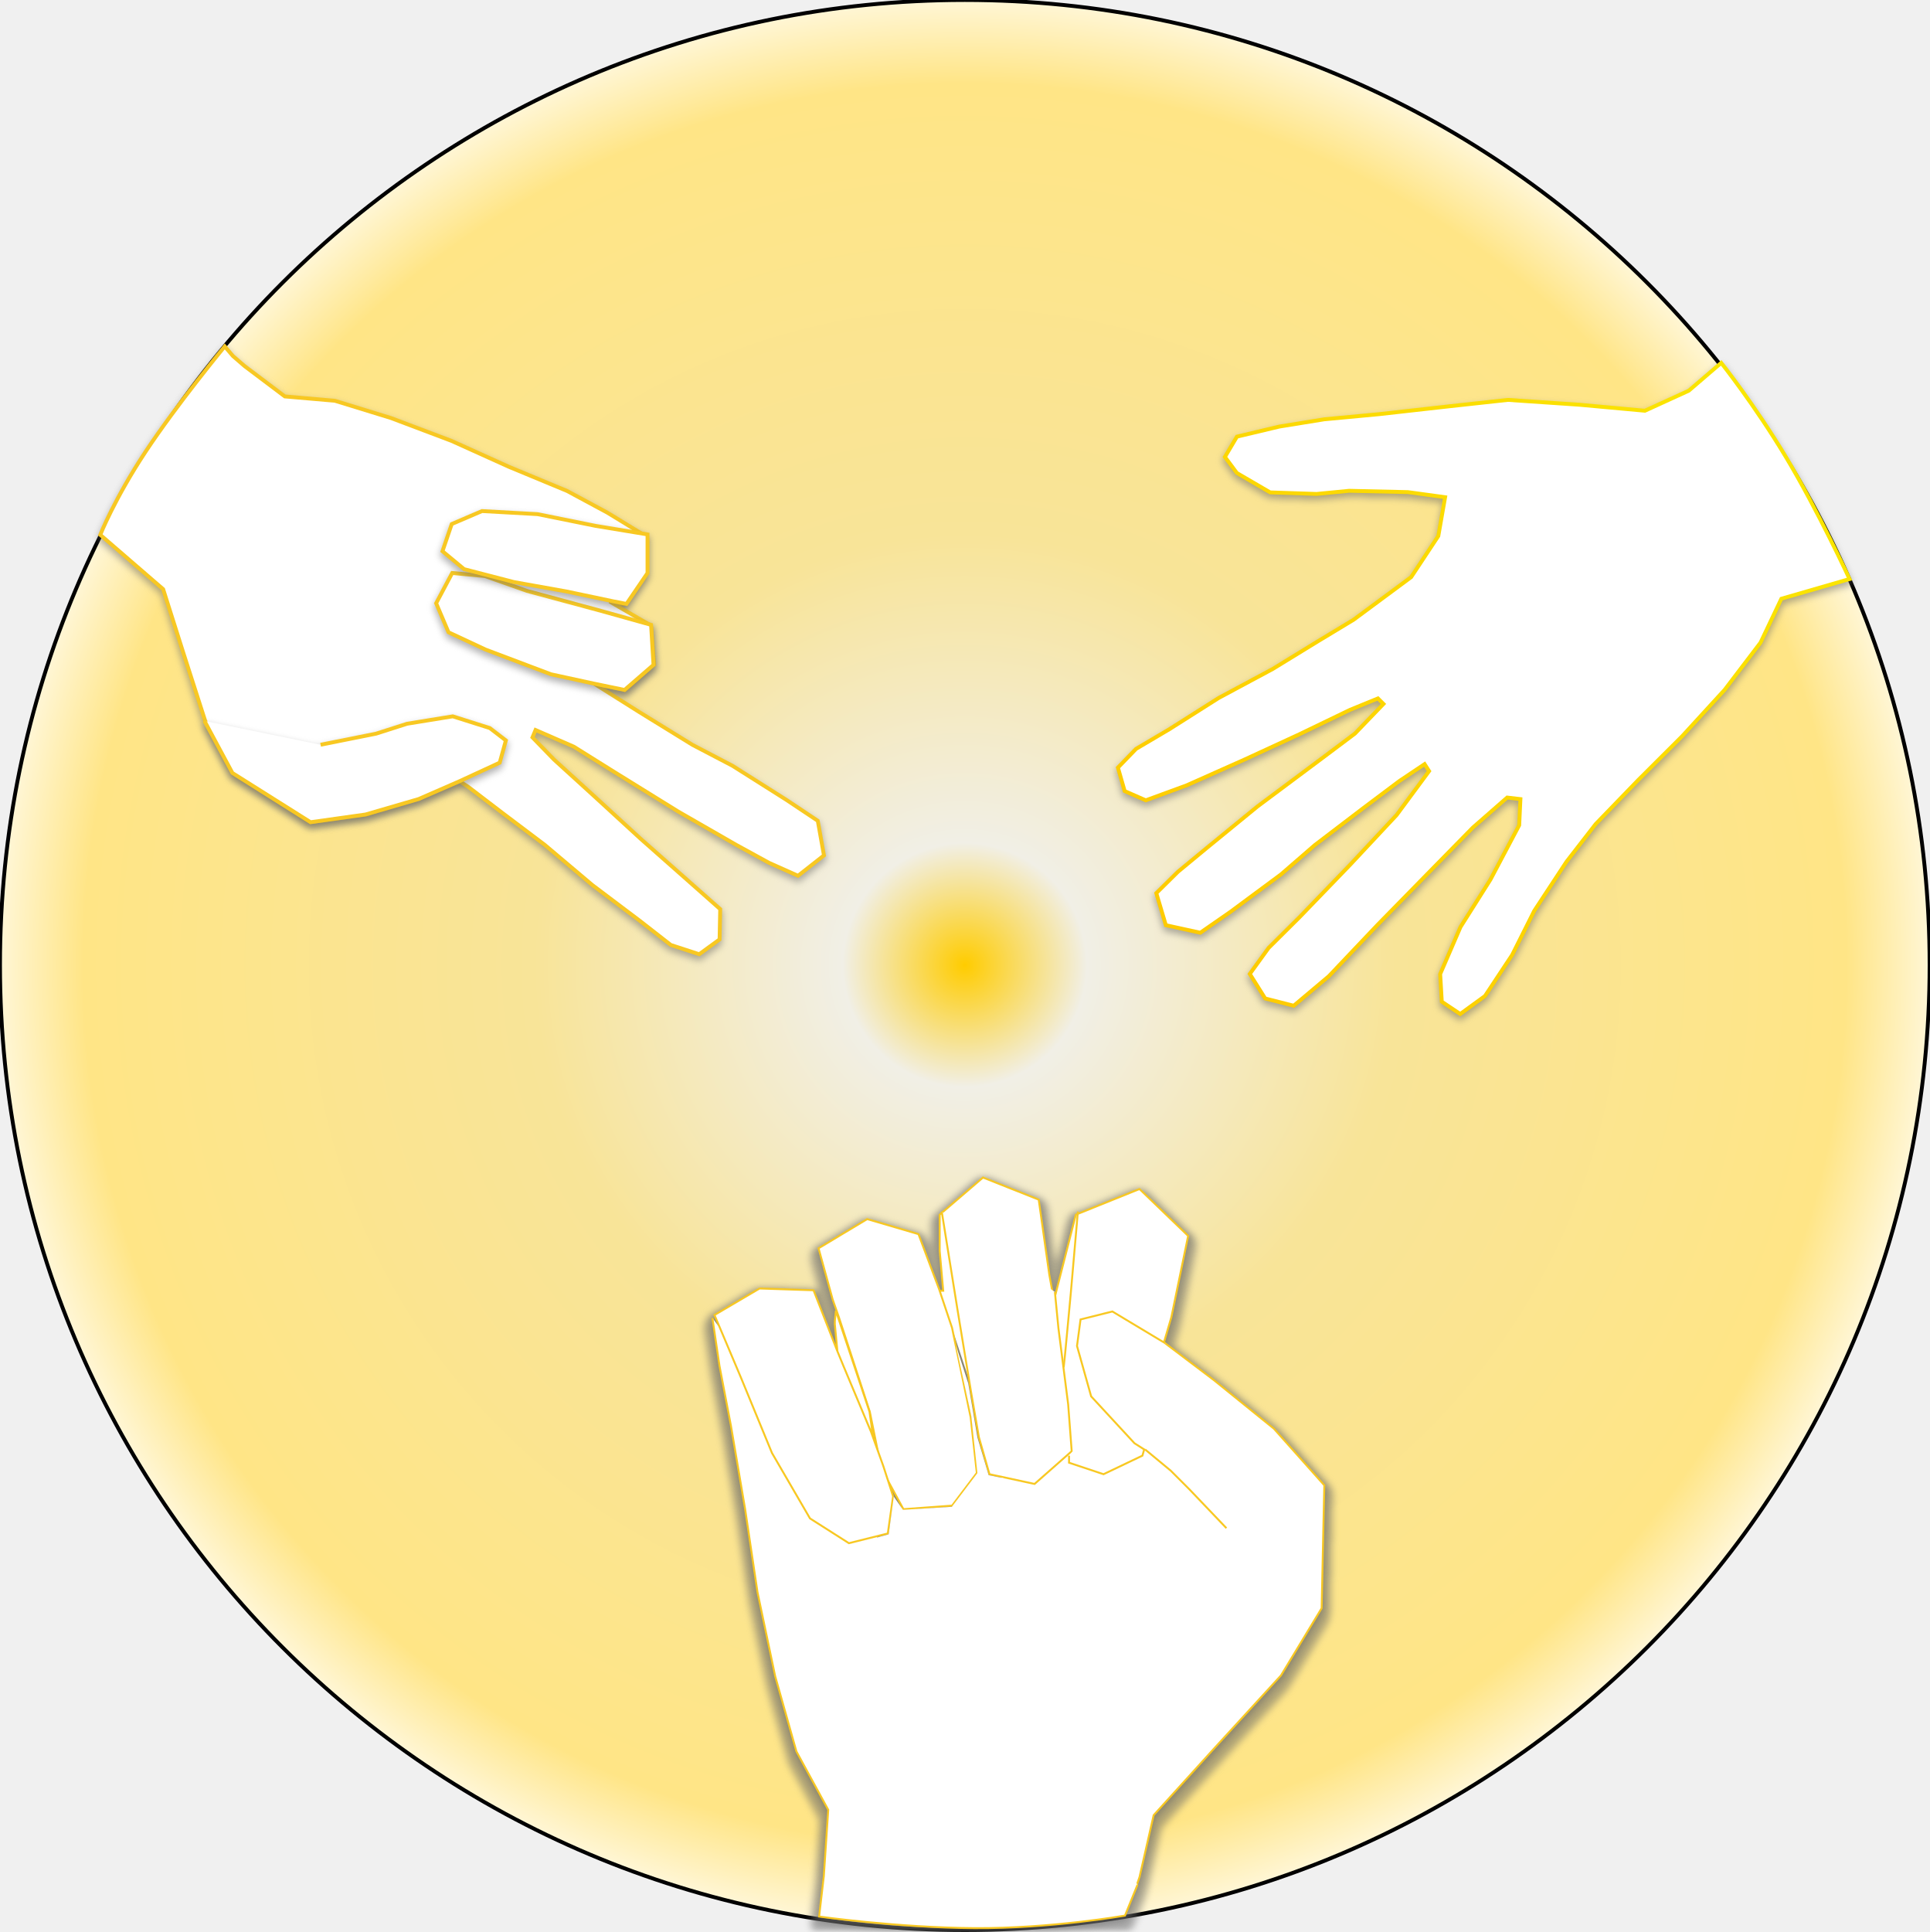
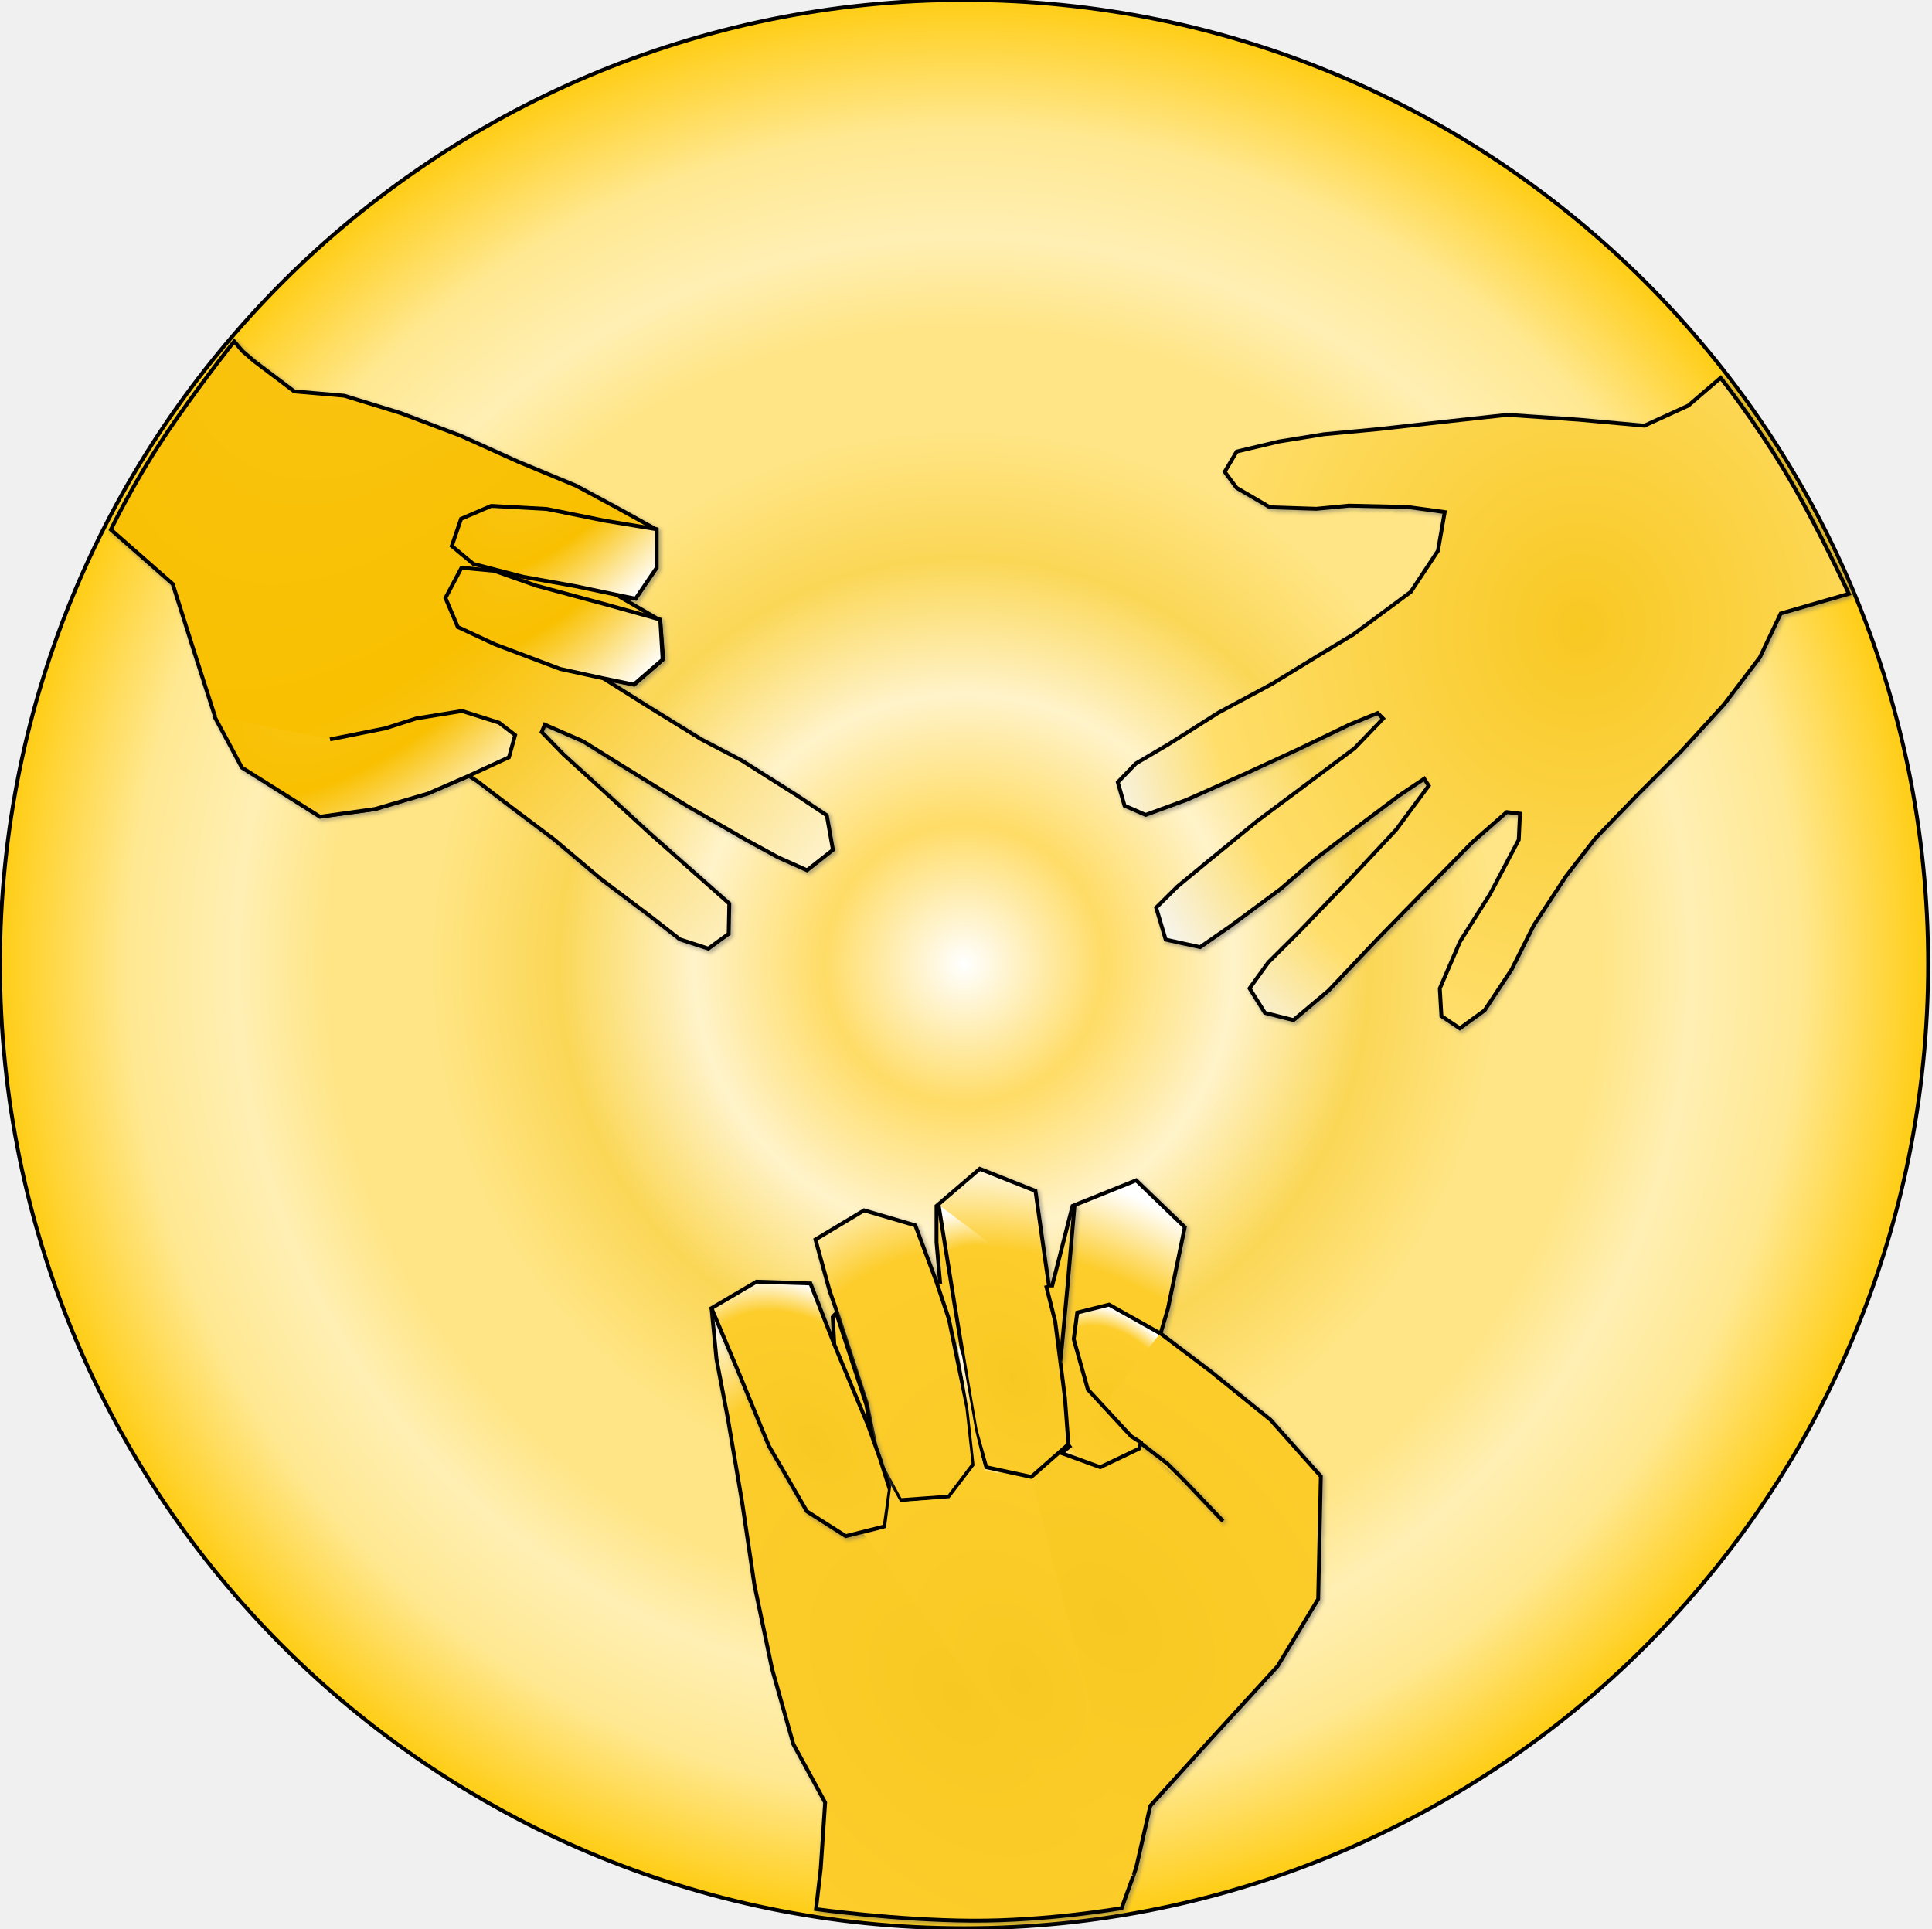
- <svg xmlns="http://www.w3.org/2000/svg" width="1000px" height="1001px" viewBox="0 0 1000 1001" version="1.1">
+ <svg xmlns="http://www.w3.org/2000/svg" width="1002px" height="1000px" viewBox="0 0 1002 1000" version="1.1">
  <defs>
    <radialGradient gradientUnits="objectBoundingBox" cx="50%" cy="50%" fx="50%" fy="50%" r="50%" gradientTransform="translate(0.5,0.5),rotate(90.00008),translate(-0.5,-0.5)" id="gradient_1">
-       <stop offset="0%" stop-color="#FFCC00" />
-       <stop offset="12.529%" stop-color="#F1EFE6" />
-       <stop offset="44.257%" stop-color="#F8E498" />
-       <stop offset="90.502%" stop-color="#FFE586" />
-       <stop offset="100%" stop-color="#FFF8DE" />
+       <stop offset="0%" stop-color="#FFFFFF" />
+       <stop offset="14.322%" stop-color="#FFDC66" />
+       <stop offset="27.687%" stop-color="#FFF3CA" />
+       <stop offset="41.62%" stop-color="#FBD756" />
+       <stop offset="54.988%" stop-color="#FFE586" />
+       <stop offset="65.368%" stop-color="#FFE586" />
+       <stop offset="74.649%" stop-color="#FFEFB3" />
+       <stop offset="85.791%" stop-color="#FFE891" />
+       <stop offset="100%" stop-color="#FFCB0C" />
    </radialGradient>
-     <linearGradient x1="1.055" y1="0.153" x2="-0.096" y2="0.978" id="gradient_2">
-       <stop offset="0" stop-color="#FAE800" />
-       <stop offset="1" stop-color="#FFC600" />
-     </linearGradient>
-     <linearGradient x1="0" y1="0" x2="-12.98" y2="41.832" id="gradient_3">
-       <stop offset="0" stop-color="#F8C822" />
-       <stop offset="1" stop-color="#F8C822" />
-     </linearGradient>
+     <radialGradient gradientUnits="objectBoundingBox" cx="63.321%" cy="38.34%" fx="63.321%" fy="38.34%" r="85.802%" gradientTransform="translate(0.6332076,0.3834014),scale(0.8095225,1),rotate(-28.69245),translate(-0.6332076,-0.3834014)" id="gradient_2">
+       <stop offset="0%" stop-color="#F8C822" />
+       <stop offset="74.382%" stop-color="#FFDE6A" />
+       <stop offset="100%" stop-color="#F6F6F6" />
+     </radialGradient>
+     <radialGradient gradientUnits="objectBoundingBox" cx="58.723%" cy="-74.412%" fx="58.723%" fy="-74.412%" r="321.652%" gradientTransform="translate(0.5872275,-0.7441193),scale(0.8409299,1),rotate(-63.90096),scale(1,0.4360003),translate(-0.5872275,0.7441193)" id="gradient_3">
+       <stop offset="0%" stop-color="#F8C822" />
+       <stop offset="47.631%" stop-color="#F9C000" />
+       <stop offset="100%" stop-color="#FFFFFF" />
+     </radialGradient>
+     <radialGradient gradientUnits="objectBoundingBox" cx="58.723%" cy="-74.412%" fx="58.723%" fy="-74.412%" r="363.792%" gradientTransform="translate(0.5872275,-0.7441193),scale(0.5380655,1),rotate(-52.56185),scale(1,0.4360003),translate(-0.5872275,0.7441193)" id="gradient_4">
+       <stop offset="0%" stop-color="#F8C822" />
+       <stop offset="47.631%" stop-color="#F9C000" />
+       <stop offset="100%" stop-color="#FFFFFF" />
+     </radialGradient>
+     <radialGradient gradientUnits="objectBoundingBox" cx="58.723%" cy="-74.412%" fx="58.723%" fy="-74.412%" r="390.53%" gradientTransform="translate(0.5872275,-0.7441193),scale(0.4527506,1),rotate(-47.70146),scale(1,0.4360003),translate(-0.5872275,0.7441193)" id="gradient_5">
+       <stop offset="0%" stop-color="#F8C822" />
+       <stop offset="47.631%" stop-color="#F9C000" />
+       <stop offset="100%" stop-color="#FFFFFF" />
+     </radialGradient>
+     <radialGradient gradientUnits="objectBoundingBox" cx="58.723%" cy="-74.412%" fx="58.723%" fy="-74.412%" r="445.284%" gradientTransform="translate(0.5872275,-0.7441193),scale(0.3511364,1),rotate(-40.44347),scale(1,0.4360003),translate(-0.5872275,0.7441193)" id="gradient_6">
+       <stop offset="0%" stop-color="#F8C822" />
+       <stop offset="47.631%" stop-color="#F9C000" />
+       <stop offset="100%" stop-color="#FFFFFF" />
+     </radialGradient>
+     <radialGradient gradientUnits="objectBoundingBox" cx="58.213%" cy="63.527%" fx="58.213%" fy="63.527%" r="105.124%" gradientTransform="translate(0.5821324,0.6352732),scale(1,0.7143421),rotate(-130.5284),scale(1,0.6737425),translate(-0.5821324,-0.6352732)" id="gradient_7">
+       <stop offset="0%" stop-color="#F8C822" />
+       <stop offset="79.531%" stop-color="#FDCD2C" />
+       <stop offset="100%" stop-color="#FFFFFF" />
+     </radialGradient>
+     <radialGradient gradientUnits="objectBoundingBox" cx="58.213%" cy="63.527%" fx="58.213%" fy="63.527%" r="107.491%" gradientTransform="translate(0.5821324,0.6352732),scale(1,0.6877456),rotate(-129.458),scale(1,0.6737425),translate(-0.5821324,-0.6352732)" id="gradient_8">
+       <stop offset="0%" stop-color="#F8C822" />
+       <stop offset="79.531%" stop-color="#FDCD2C" />
+       <stop offset="100%" stop-color="#FFFFFF" />
+     </radialGradient>
+     <radialGradient gradientUnits="objectBoundingBox" cx="58.213%" cy="63.527%" fx="58.213%" fy="63.527%" r="106.291%" gradientTransform="translate(0.5821324,0.6352732),scale(1,0.7009229),rotate(-129.9925),scale(1,0.6737425),translate(-0.5821324,-0.6352732)" id="gradient_9">
+       <stop offset="0%" stop-color="#F8C822" />
+       <stop offset="79.531%" stop-color="#FDCD2C" />
+       <stop offset="100%" stop-color="#FFFFFF" />
+     </radialGradient>
+     <radialGradient gradientUnits="objectBoundingBox" cx="58.213%" cy="63.527%" fx="58.213%" fy="63.527%" r="137.728%" gradientTransform="translate(0.5821324,0.6352732),scale(1,0.4772728),rotate(-119.7354),scale(1,0.6737425),translate(-0.5821324,-0.6352732)" id="gradient_10">
+       <stop offset="0%" stop-color="#F8C822" />
+       <stop offset="79.531%" stop-color="#FDCD2C" />
+       <stop offset="100%" stop-color="#FFFFFF" />
+     </radialGradient>
+     <radialGradient gradientUnits="objectBoundingBox" cx="58.213%" cy="63.527%" fx="58.213%" fy="63.527%" r="631.565%" gradientTransform="translate(0.5821324,0.6352732),scale(1,0.09090919),rotate(-96.20951),scale(1,0.6737425),translate(-0.5821324,-0.6352732)" id="gradient_11">
+       <stop offset="0%" stop-color="#F8C822" />
+       <stop offset="79.531%" stop-color="#FDCD2C" />
+       <stop offset="100%" stop-color="#FFFFFF" />
+     </radialGradient>
+     <radialGradient gradientUnits="objectBoundingBox" cx="58.213%" cy="63.527%" fx="58.213%" fy="63.527%" r="116.156%" gradientTransform="translate(0.5821324,0.6352732),scale(1,0.6075705),rotate(-126.0228),scale(1,0.6737425),translate(-0.5821324,-0.6352732)" id="gradient_12">
+       <stop offset="0%" stop-color="#F8C822" />
+       <stop offset="79.531%" stop-color="#FDCD2C" />
+       <stop offset="100%" stop-color="#FFFFFF" />
+     </radialGradient>
+     <radialGradient gradientUnits="objectBoundingBox" cx="58.213%" cy="63.527%" fx="58.213%" fy="63.527%" r="91.934%" gradientTransform="translate(0.5821324,0.6352732),scale(0.947862,1),rotate(-141.6213),scale(1,0.6737425),translate(-0.5821324,-0.6352732)" id="gradient_13">
+       <stop offset="0%" stop-color="#F8C822" />
+       <stop offset="79.531%" stop-color="#FDCD2C" />
+       <stop offset="100%" stop-color="#FFFFFF" />
+     </radialGradient>
+     <radialGradient gradientUnits="objectBoundingBox" cx="58.213%" cy="63.527%" fx="58.213%" fy="63.527%" r="132.274%" gradientTransform="translate(0.5821324,0.6352732),scale(1,0.5039163),rotate(-121.094),scale(1,0.6737425),translate(-0.5821324,-0.6352732)" id="gradient_14">
+       <stop offset="0%" stop-color="#F8C822" />
+       <stop offset="79.531%" stop-color="#FDCD2C" />
+       <stop offset="100%" stop-color="#FFFFFF" />
+     </radialGradient>
    <filter filterUnits="userSpaceOnUse" color-interpolation-filters="sRGB" id="filter_1">
      <feFlood flood-opacity="0" result="BackgroundImageFix" />
      <feColorMatrix in="SourceAlpha" type="matrix" values="0 0 0 0 0 0 0 0 0 0 0 0 0 0 0 0 0 0 127 0" />
-       <feOffset dx="0" dy="2" />
-       <feGaussianBlur stdDeviation="2" />
+       <feOffset dx="1" dy="1" />
+       <feGaussianBlur stdDeviation="1" />
      <feColorMatrix type="matrix" values="0 0 0 0 0.392 0 0 0 0 0.392 0 0 0 0 0.392 0 0 0 0.498 0" />
      <feBlend mode="normal" in2="BackgroundImageFix" result="effect0_dropShadow" />
      <feBlend mode="normal" in="SourceGraphic" in2="effect0_dropShadow" result="shape" />
    </filter>
  </defs>
  <g id="wheel">
-     <g id="Group-3">
-       <g id="Group-2">
-         <g id="Group">
-           <path d="M0 500C0 223.858 223.858 0 500 0C776.142 0 1000 223.858 1000 500C1000 776.142 776.142 1000 500 1000C223.858 1000 0 776.142 0 500Z" id="Ellipse-3" fill="url(#gradient_1)" fill-rule="evenodd" stroke="#000000" stroke-width="2" />
-           <g filter="url(#filter_1)">
-             <g id="paper" transform="translate(550.1667 162.8003)">
-               <path d="M341.834 25.201L325.036 39.618L302.291 50.012L268.414 46.914L231.27 44.392L201.212 47.676L164.565 51.786L136.081 54.456L112.84 58.218L90.866 63.437L84.638 73.943L90.818 82.261L108.08 92.321L132.125 93.121L149.008 91.488L179.43 92.172L198.749 94.813L195.225 114.922L181.137 136.222L151.357 158.273L132.491 169.663L109.398 183.815L81.408 198.83L55.664 215.129L38.585 225.197L29.189 234.917L32.678 247.07L43.623 251.86L64.811 244.092L94.779 230.744L123.114 217.684L149.49 204.969L163.936 199.062L166.796 201.918L152 217.294L132.672 231.79L101.432 255.106L75.243 276.524L60.257 288.91L49.074 299.954L54.02 316.553L71.88 320.46L87.481 309.645L113.687 290.241L131.21 275.055L156.437 255.823L175.169 241.768L188.119 233.101L190.441 236.724L173.586 259.519L149.508 285.268L123.317 312.398L107.273 328.331L97.529 341.809L105.493 354.516L120.299 358.29L138.475 342.989L163.744 316.358L189.992 289.554L213.109 265.99L230.901 250.421L237.776 251.225L237.136 264.777L222.237 292.94L206.707 317.518L196.189 341.884L197.027 356.184L206.57 362.565L219.404 353.246L233.492 331.947L244.95 309.095L261.672 283.635L276.758 264.175L298.683 241.493L321.587 218.639L343.609 194.596L362.193 170.152L372.998 147.415L408.333 137.201C408.333 137.201 391.708 101.198 375.333 73.943C358.958 46.687 341.834 25.201 341.834 25.201Z" id="New-shape" fill="#FFFFFF" fill-rule="evenodd" stroke="url(#gradient_2)" stroke-width="2" />
-             </g>
-           </g>
-         </g>
-         <g id="scissors" transform="translate(6.5 162.8008)">
-           <g id="Group-5" transform="translate(45.46314 16.67139)">
-             <path d="M64.5 0L68.756 5L74.837 10.247L95.639 25.929L121.563 28.17L150.687 37.131L182.051 48.972L211.815 62.414L241.899 74.896L262.702 86.097L281.586 97.619L281.586 117.462L271.024 133.464L263.982 132.184L285.426 144.665L287.026 164.828L271.984 177.95L255.981 174.75L279.345 189.471L306.869 206.434L327.672 217.315L355.515 234.918L371.838 245.799L375.037 263.722L361.596 274.283L346.554 267.562L329.592 258.281L299.508 240.998L265.903 220.196L245.42 207.394L225.577 198.753L223.977 202.593L235.179 214.115L256.621 233.638L279.985 255.08L304.629 276.843L321.271 291.565L320.951 307.248L310.39 314.928L295.668 310.128L279.665 297.646L255.021 279.084L230.378 258.281L208.295 241.639L190.693 228.197L186.212 225.316L165.089 234.278L137.565 242.599L109.081 246.439L68.756 220.836L54.354 193.952L42.832 158.107L32.591 125.783L0 97.619C0 97.619 7.375 78.933 23.5 54.528C39.625 30.123 64.5 0 64.5 0Z" id="New-shape-2" fill="#FFFFFF" fill-rule="evenodd" stroke="#F8C822" stroke-width="2" filter="url(#filter_1)" />
-             <path d="M285.444 144.281L285.444 144.281L257.921 136.6L221.116 126.678L199.353 118.997L182.391 117.397L174.07 133.079L180.47 148.121L199.673 157.082L233.598 169.884L255.681 174.685L271.7 178L286.7 165L285.444 144.281Z" id="New-shape-4" fill="#FFFFFF" fill-rule="evenodd" stroke="#F8C822" stroke-width="2" filter="url(#filter_1)" />
-             <path d="M283.603 97.427L256.72 93.002L226.636 86.921L197.832 85.321L182.15 92.042L177.349 106.124L188.551 115.405L214.474 122.126L241.358 126.926L265.681 132.047L272.699 133.427L283.603 117.427L283.603 97.427Z" id="New-shape-3" fill="#FFFFFF" fill-rule="evenodd" stroke="#F8C822" stroke-width="2" filter="url(#filter_1)" />
-             <path d="M114.187 206.397L142.99 200.637L158.993 195.516L182.676 191.675L201.878 197.756L210.199 204.157L206.999 215.679L186.196 225.28L164.985 234.528L137.485 242.528L108.985 246.528L68.485 221.028L53.985 194.028" id="New-shape-5" fill="#FFFFFF" fill-rule="evenodd" stroke="#F8C822" stroke-width="2" filter="url(#filter_1)" />
+     <g id="Group">
+       <path d="M0 500C0 223.858 223.858 0 500 0C776.142 0 1000 223.858 1000 500C1000 776.142 776.142 1000 500 1000C223.858 1000 0 776.142 0 500Z" id="Ellipse-3" fill="url(#gradient_1)" fill-rule="evenodd" stroke="#000000" stroke-width="2" />
+       <g id="paper" transform="translate(552 170)">
+         <path d="M340.373 25.95L323.575 40.367L300.831 50.762L266.953 47.664L229.81 45.141L199.751 48.425L163.104 52.535L134.621 55.206L111.379 58.968L89.405 64.186L83.177 74.692L89.358 83.01L106.619 93.07L130.664 93.871L147.547 92.238L177.969 92.921L197.289 95.563L193.764 115.672L179.676 136.972L149.896 159.022L131.03 170.413L107.938 184.564L79.947 199.58L54.203 215.879L37.125 225.946L27.728 235.667L31.218 247.819L42.163 252.609L63.351 244.841L93.318 231.493L121.653 218.433L148.029 205.719L162.475 199.811L165.335 202.667L150.539 218.044L131.211 232.54L99.971 255.856L73.783 277.273L58.796 289.66L47.613 300.703L52.56 317.303L70.419 321.209L86.02 310.395L112.226 290.99L129.749 275.805L154.976 256.573L173.709 242.518L186.658 233.851L188.98 237.473L172.125 260.269L148.048 286.018L121.857 313.148L105.812 329.081L96.068 342.558L104.032 355.266L118.838 359.039L137.014 343.738L162.283 317.107L188.532 290.303L211.648 266.74L229.44 251.171L236.315 251.974L235.675 265.527L220.777 293.689L205.246 318.267L194.729 342.634L195.567 356.933L205.109 363.315L217.943 353.996L232.031 332.696L243.489 309.844L260.211 284.384L275.297 264.924L297.222 242.243L320.127 219.388L342.148 195.346L360.732 170.901L371.537 148.164L406.873 137.95C406.873 137.95 390.248 101.948 373.873 74.692C357.498 47.437 340.373 25.95 340.373 25.95Z" id="New-shape" fill="url(#gradient_2)" fill-rule="evenodd" stroke="#000000" stroke-width="2" filter="url(#filter_1)" />
+       </g>
+       <g id="scissors" transform="translate(11.46387 160.3711)">
+         <g filter="url(#filter_1)">
+           <g id="Group-5" transform="translate(46.03625 16.67188)">
+             <path d="M63.963 0L68.219 5L74.3 10.247L95.103 25.929L121.026 28.17L150.15 37.131L181.515 48.972L211.279 62.414L241.363 74.896L262.165 86.097L283 97.619C283 97.619 283 102.367 283 107.328C283 112.289 283 117.328 283 117.328L272 133.328L263.446 132.184L284.889 144.665L286.489 164.828L271.447 177.95L255.444 174.75L278.808 189.471L306.332 206.434L327.135 217.315L354.979 234.918L371.301 245.799L374.5 263.722L361.06 274.283L346.018 267.562L329.055 258.281L298.971 240.998L265.366 220.196L244.883 207.394L225.041 198.753L223.44 202.593L234.642 214.115L256.085 233.638L279.448 255.08L304.092 276.843L320.734 291.565L320.414 307.248L309.853 314.928L295.131 310.128L279.129 297.646L254.485 279.084L229.841 258.281L207.758 241.639L190.156 228.197L185.675 225.316L164.552 234.278L137.028 242.599L108.544 246.439L68.219 220.836L53.817 193.952L42.295 158.107L32.054 125.783L0 97.619C0 97.619 10.875 74.933 27 50.528C43.125 26.123 63.963 0 63.963 0Z" id="New-shape-2" fill="url(#gradient_3)" fill-rule="evenodd" stroke="#000000" stroke-width="2" />
+             <path d="M284.908 144.281L284.908 144.281L257.384 136.6L220.579 126.678L198.816 118.997L181.854 117.397L173.533 133.079L179.934 148.121L199.136 157.082L233.061 169.884L255.144 174.685L271.163 178L286.163 165L284.908 144.281Z" id="New-shape-4" fill="url(#gradient_4)" fill-rule="evenodd" stroke="#000000" stroke-width="2" />
+             <path d="M283.067 97.427L256.183 93.002L226.099 86.921L197.295 85.321L181.613 92.042L176.812 106.124L188.014 115.405L213.937 122.126L240.821 126.926L265.144 132.047L272.163 133.427L283.067 117.427L283.067 97.427Z" id="New-shape-3" fill="url(#gradient_5)" fill-rule="evenodd" stroke="#000000" stroke-width="2" />
+             <path d="M113.65 206.397L142.454 200.637L158.456 195.516L182.139 191.675L201.341 197.756L209.663 204.157L206.462 215.679L185.659 225.28L164.448 234.528L136.948 242.528L108.448 246.528L67.948 221.028L53.448 194.028" id="New-shape-5" fill="url(#gradient_6)" fill-rule="evenodd" stroke="#000000" stroke-width="2" />
          </g>
        </g>
      </g>
-       <g filter="url(#filter_1)">
-         <g id="rock" transform="translate(369.2 610.0698)">
-           <g filter="url(#filter_1)">
-             <g id="Group" transform="translate(-0.0002441406 0.03027344)">
-               <path d="M219.8 366.9L221.336 362.438L228.667 330.364L259.825 295.999L294.648 257.968L315.726 223.145L317.1 159.455L290.983 130.13L281.3 122.298L259.825 104.928L234 85.399L237.831 72.396L246.537 30.241L221.336 5.957L188.345 19.244L177.807 60.483L176.432 60.483L174.599 50.402L169.101 11.455L140.234 0L117.782 19.244L117.782 38.031L119.615 58.65L117.782 58.65L106.785 29.325L80.209 21.535L55.008 36.656L62.339 63.232L65.547 72.396L81.584 121.424L87.541 150.749L98.996 171.826L124.197 169.993L137.026 153.04L133.819 124.173L124.197 77.894L117.518 57.947" id="New-shape" fill="#FFFFFF" fill-rule="evenodd" stroke="url(#gradient_3)" stroke-width="1" />
-               <path d="M0 72.823L3.666 97.566L9.622 128.724L16.954 171.795L23.369 214.866L32.533 258.395L43.53 297.343L60.025 327.584L57.734 361.949L55.3 382.899C55.3 382.899 96.175 388.65 135.8 388.9C175.425 389.15 213.8 382.4 213.8 382.4L220.3 366.4" id="New-shape-3" fill="#FFFFFF" fill-rule="evenodd" stroke="url(#gradient_3)" stroke-width="1" />
-               <path d="M83.375 135.038L81.407 121.334L63.968 69.017L63.439 74.407L63.439 75.993L64.771 90.02L67.978 97.809L82.183 131.716L88.598 149.586L93.638 165.165L90.889 184.409L70.728 189.45L50.567 176.62L30.864 142.713L14.827 103.766L1.081 71.233L24.449 57.487L52.4 58.404L64.771 90.02" id="New-shape-2" fill="#FFFFFF" fill-rule="evenodd" stroke="url(#gradient_3)" stroke-width="1" />
-               <path d="M118.839 17.624L127.087 68.943L133.96 110.639L138.084 134.466L143.582 153.71L166.95 158.751L186.195 141.797L184.362 117.512L179.322 78.107L177.489 59.321" id="New-shape-4" fill="#FFFFFF" fill-rule="evenodd" stroke="url(#gradient_3)" stroke-width="1" />
-               <path d="M189.402 17.624L185.737 59.779C185.737 59.779 182.204 97.973 182.071 98.268" id="New-shape-5" fill="#FFFFFF" fill-rule="evenodd" stroke="url(#gradient_3)" stroke-width="1" />
-               <path d="M184.821 144.088L184.821 147.753L202.69 153.71L222.851 144.087L223.768 140.88L218.728 137.673L196.276 113.388L188.944 87.27L190.777 73.524L207.272 69.4L234.765 85.896" id="New-shape-6" fill="#FFFFFF" fill-rule="evenodd" stroke="url(#gradient_3)" stroke-width="1" />
-               <path d="M266.38 181.66L247.136 161.499L237.514 151.877L224.226 140.88" id="New-shape-7" fill="#FFFFFF" fill-rule="evenodd" stroke="url(#gradient_3)" stroke-width="1" />
-               <path d="M210.324 365.399L219.3 365.399L220.824 361.399L151.3 155.899L143.14 154.204L137.327 134.651L132.571 106.643L126.23 87.09L134.157 123.554L137.327 153.147L124.116 170.587L98.75 172.172L93.993 165.302L91.351 184.855L79.725 188.026L80.254 188.554L210.324 365.399Z" id="New-shape-2" fill="#FFFFFF" fill-rule="evenodd" stroke="#808080" stroke-opacity="0" stroke-width="1" />
-             </g>
-           </g>
+       <g id="rock" transform="translate(367.9238 607.0693)">
+         <g id="Group" transform="translate(1.076172 -0.8999023)">
+           <path d="M218.724 366.9L220.259 362.4L227.591 330.364L258.748 295.999L293.572 257.968L314.649 223.145L316.024 159.455L289.906 130.13L280.224 122.298L258.748 104.928L232.924 85.399L236.755 72.396L245.461 30.241L220.259 5.957L187.269 19.244L176.73 60.483L175 60.483L173.523 50.402L168.024 11.455L139.157 0L116.706 19.244L116.706 38.031L118.538 58.65L116.706 58.65L105.709 29.325L79.133 21.535L53.932 36.656L61.263 63.232L64.47 72.396L80.507 121.424L86.464 150.749L97.919 171.826L123.12 169.993L135.95 153.04L132.743 124.173L123.12 77.894L116.442 57.947" id="New-shape" fill="url(#gradient_7)" fill-rule="evenodd" stroke="#000000" stroke-width="2" filter="url(#filter_1)" />
+           <path d="M0 71.9L2.589 98.59L8.546 129.747L15.877 172.818L22.292 215.89L31.456 259.419L42.453 298.366L58.949 328.607L56.658 362.973L54.224 383.923C54.224 383.923 95.099 389.673 134.724 389.923C174.349 390.173 212.724 383.423 212.724 383.423L218.724 366.83" id="New-shape-3" fill="url(#gradient_8)" fill-rule="evenodd" stroke="#000000" stroke-width="2" filter="url(#filter_1)" />
+           <path d="M83.404 139.146L80.331 122.364L64.724 74.83L63.695 75.83L62.891 76.83L63.695 91.049L66.902 98.839L81.106 132.746L87.521 150.616L92.5 166.4L89.812 185.439L69.651 190.48L49.49 177.65L29.788 143.743L13.751 104.796L0.005 72.263L23.373 58.517L51.323 59.434L63.695 91.049" id="New-shape-2" fill="url(#gradient_9)" fill-rule="evenodd" stroke="#000000" stroke-width="2" filter="url(#filter_1)" />
+           <path d="M117.763 18.654L126.01 69.972L132.883 111.669L137.007 135.496L142.506 154.74L165.874 159.78L185.119 142.827L183.286 118.542L178.245 79.137L173.5 60.4" id="New-shape-4" fill="url(#gradient_10)" fill-rule="evenodd" stroke="#000000" stroke-width="2" />
+           <path d="M188.326 18.654L184.66 60.809C184.66 60.809 181.128 99.002 180.995 99.297" id="New-shape-5" fill="url(#gradient_11)" fill-rule="evenodd" stroke="#000000" stroke-width="2" filter="url(#filter_1)" />
+           <path d="M186.5 143.4L181.5 147.4L201.614 154.74L221.775 145.117L222.691 141.91L217.651 138.702L195.199 114.418L187.868 88.3L189.701 74.554L206.196 70.43L232.724 85.33" id="New-shape-6" fill="url(#gradient_12)" fill-rule="evenodd" stroke="#000000" stroke-width="2" />
+           <path d="M265.304 182.69L246.06 162.529L236.437 152.907L222.724 142.33" id="New-shape-7" fill="url(#gradient_13)" fill-rule="evenodd" stroke="#000000" stroke-width="2" filter="url(#filter_1)" />
+           <path d="M209.448 366.9L217.7 366.9L218.7 362.371L166.2 161.871L141.7 156.371L136.924 136.301L129.924 96.801L127.2 89.371L133.28 125.055L136.424 153.801L123.424 170.801L97.924 172.801L93.2 164.371L90.475 186.356L78.849 189.527L79.377 190.055L209.448 366.9Z" id="New-shape-2" fill="url(#gradient_14)" fill-rule="evenodd" stroke="none" />
        </g>
      </g>
    </g>
  </g>
</svg>
